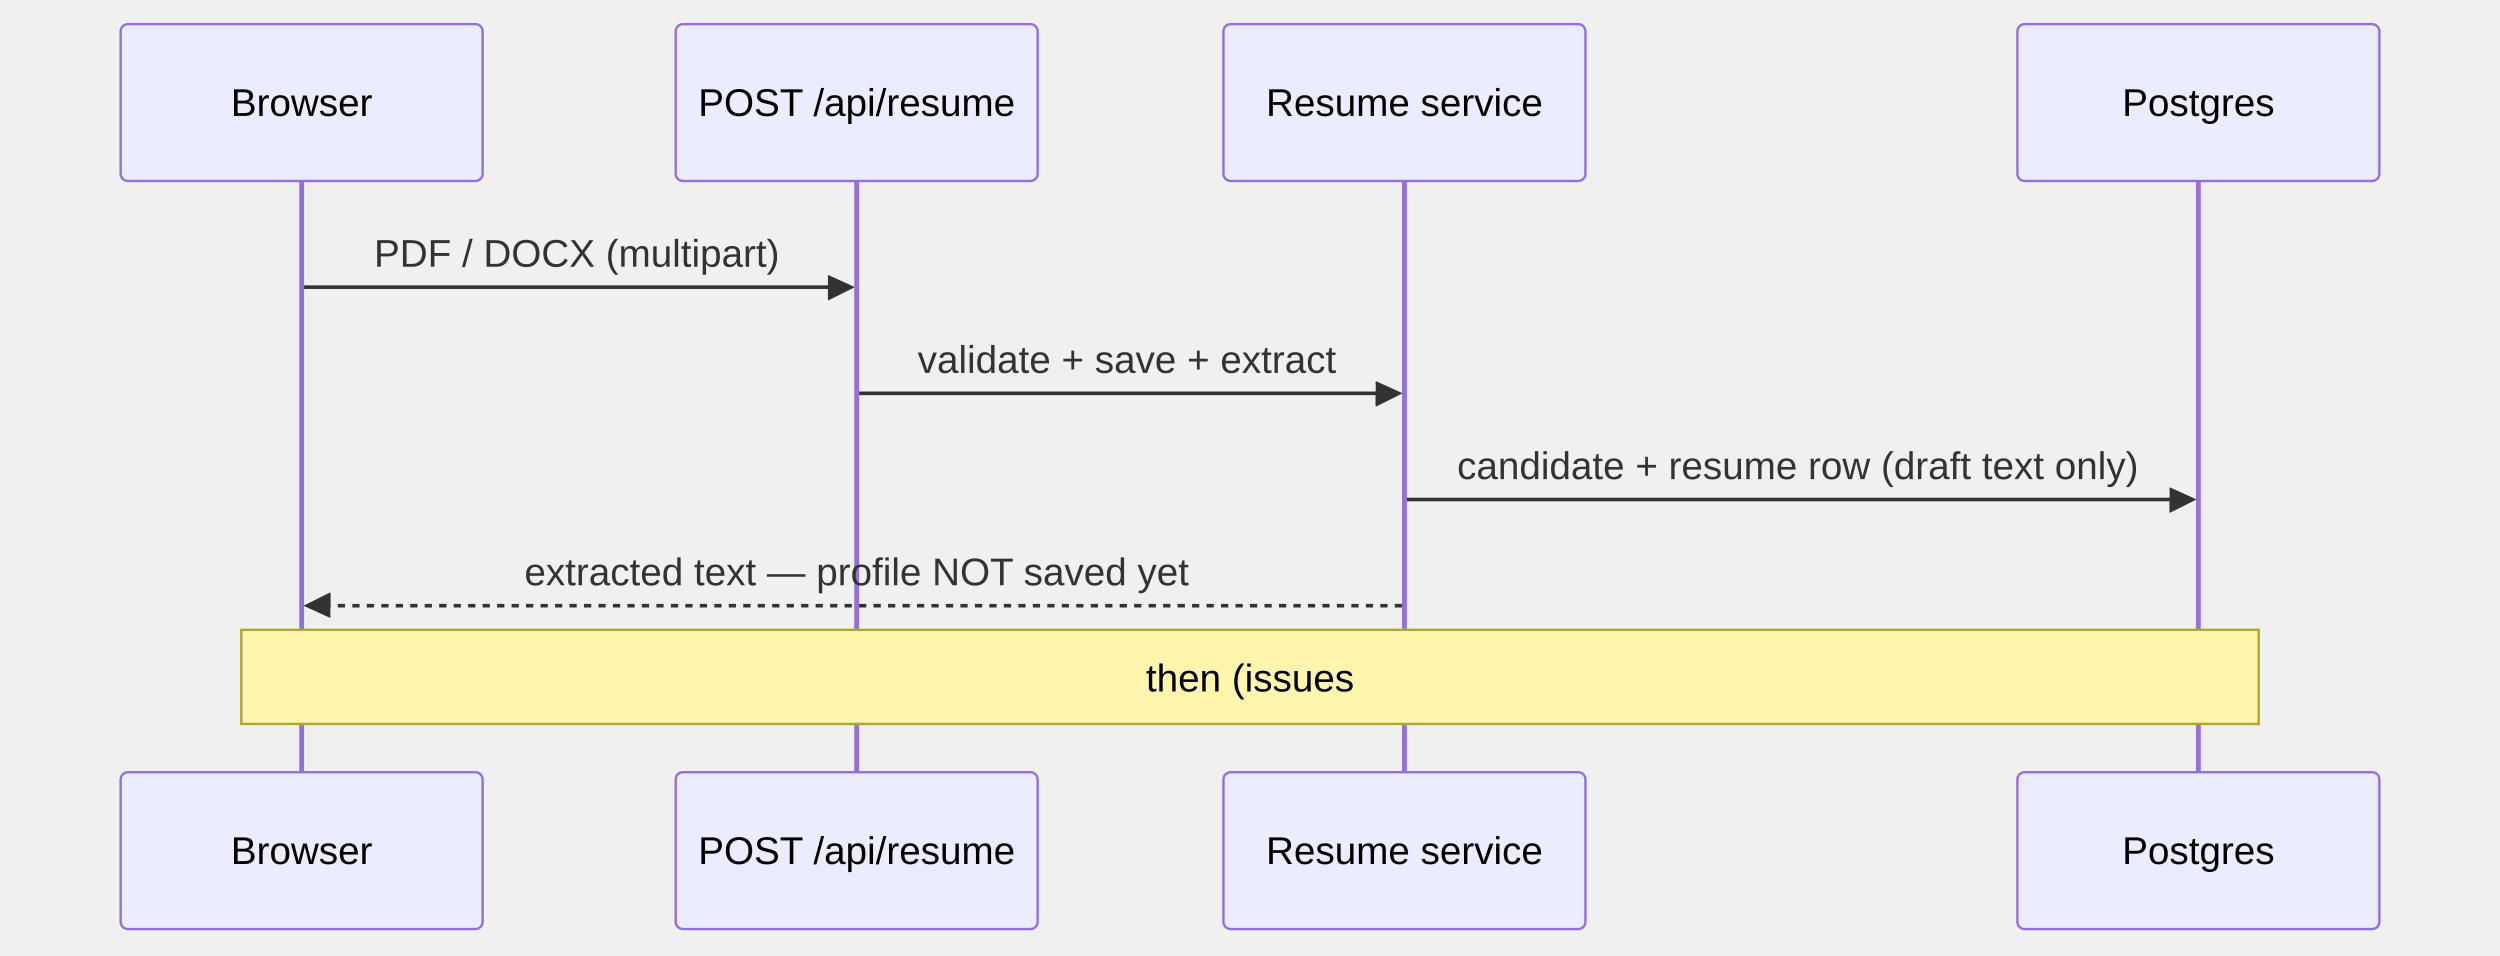
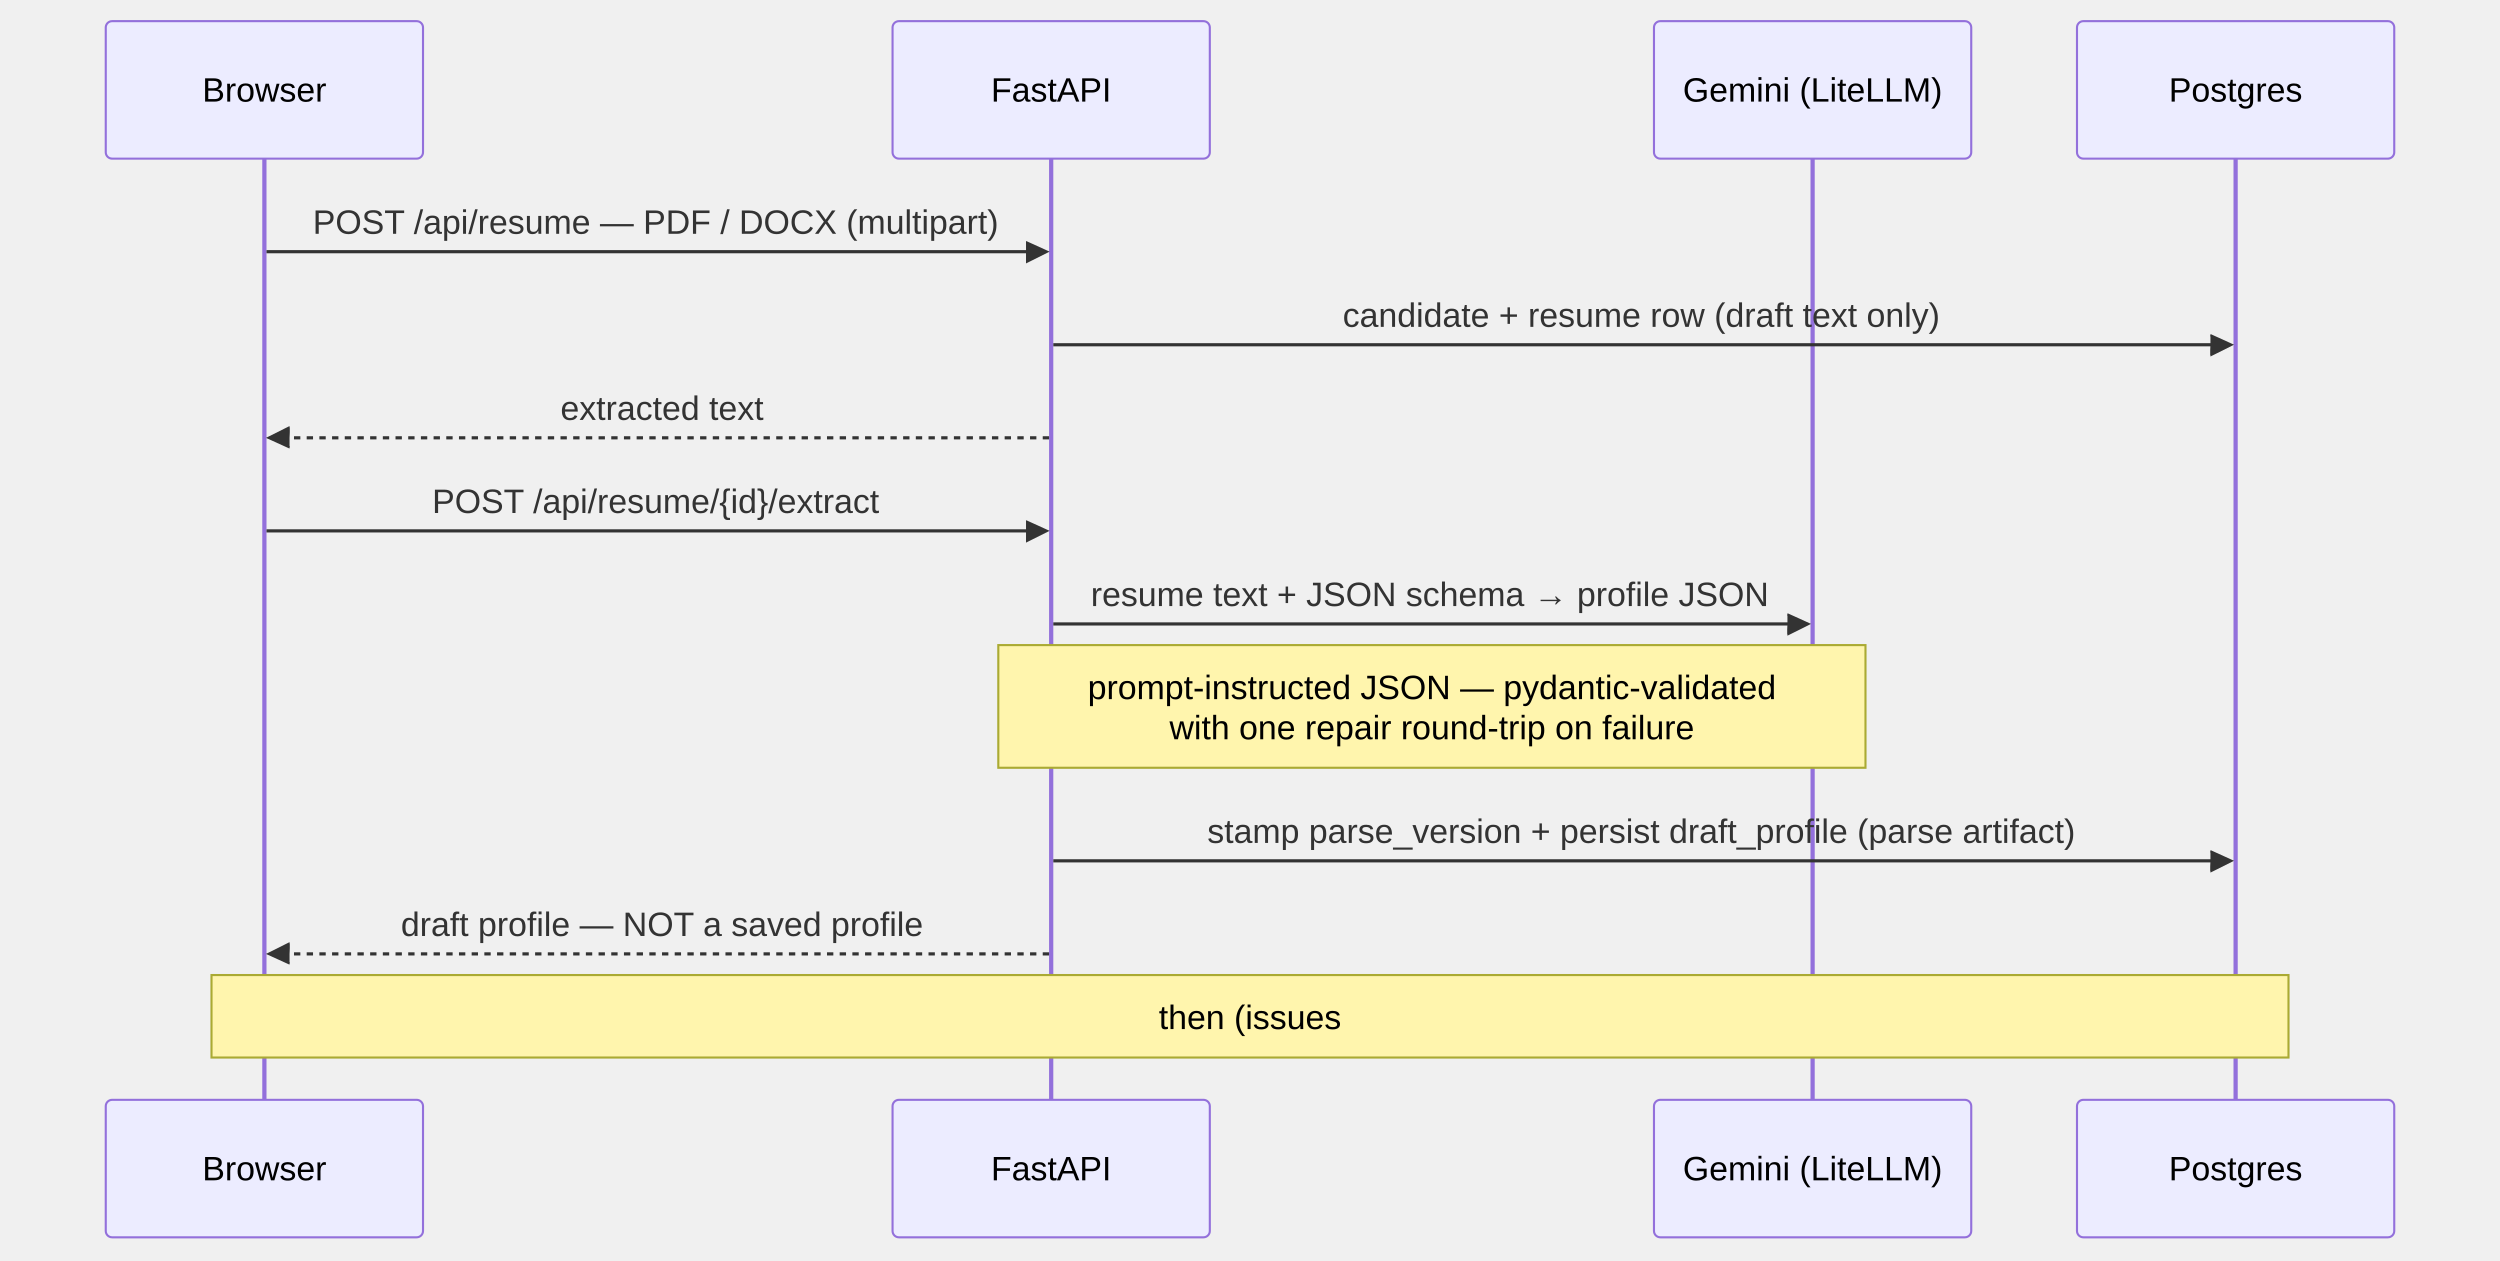
- <svg xmlns="http://www.w3.org/2000/svg" id="my-svg" width="100%" style="max-width: 1036px; background-color: white;" viewBox="-50 -10 1036 396" role="graphics-document document" aria-roledescription="sequence">
+ <svg xmlns="http://www.w3.org/2000/svg" id="my-svg" width="100%" style="max-width: 1182px; background-color: white;" viewBox="-50 -10 1182 596" role="graphics-document document" aria-roledescription="sequence">
  <g>
-     <rect x="786" y="310" fill="#eaeaea" stroke="#666" width="150" height="65" name="D" rx="3" ry="3" class="actor actor-bottom" />
-     <text x="861" y="342.5" dominant-baseline="central" alignment-baseline="central" class="actor actor-box" style="text-anchor: middle; font-size: 16px; font-weight: 400;">
-       <tspan x="861" dy="0">Postgres</tspan>
+     <rect x="932" y="510" fill="#eaeaea" stroke="#666" width="150" height="65" name="D" rx="3" ry="3" class="actor actor-bottom" />
+     <text x="1007" y="542.5" dominant-baseline="central" alignment-baseline="central" class="actor actor-box" style="text-anchor: middle; font-size: 16px; font-weight: 400;">
+       <tspan x="1007" dy="0">Postgres</tspan>
    </text>
  </g>
  <g>
-     <rect x="457" y="310" fill="#eaeaea" stroke="#666" width="150" height="65" name="S" rx="3" ry="3" class="actor actor-bottom" />
-     <text x="532" y="342.5" dominant-baseline="central" alignment-baseline="central" class="actor actor-box" style="text-anchor: middle; font-size: 16px; font-weight: 400;">
-       <tspan x="532" dy="0">Resume service</tspan>
+     <rect x="732" y="510" fill="#eaeaea" stroke="#666" width="150" height="65" name="G" rx="3" ry="3" class="actor actor-bottom" />
+     <text x="807" y="542.5" dominant-baseline="central" alignment-baseline="central" class="actor actor-box" style="text-anchor: middle; font-size: 16px; font-weight: 400;">
+       <tspan x="807" dy="0">Gemini (LiteLLM)</tspan>
    </text>
  </g>
  <g>
-     <rect x="230" y="310" fill="#eaeaea" stroke="#666" width="150" height="65" name="A" rx="3" ry="3" class="actor actor-bottom" />
-     <text x="305" y="342.5" dominant-baseline="central" alignment-baseline="central" class="actor actor-box" style="text-anchor: middle; font-size: 16px; font-weight: 400;">
-       <tspan x="305" dy="0">POST /api/resume</tspan>
+     <rect x="372" y="510" fill="#eaeaea" stroke="#666" width="150" height="65" name="A" rx="3" ry="3" class="actor actor-bottom" />
+     <text x="447" y="542.5" dominant-baseline="central" alignment-baseline="central" class="actor actor-box" style="text-anchor: middle; font-size: 16px; font-weight: 400;">
+       <tspan x="447" dy="0">FastAPI</tspan>
    </text>
  </g>
  <g>
-     <rect x="0" y="310" fill="#eaeaea" stroke="#666" width="150" height="65" name="B" rx="3" ry="3" class="actor actor-bottom" />
-     <text x="75" y="342.5" dominant-baseline="central" alignment-baseline="central" class="actor actor-box" style="text-anchor: middle; font-size: 16px; font-weight: 400;">
+     <rect x="0" y="510" fill="#eaeaea" stroke="#666" width="150" height="65" name="B" rx="3" ry="3" class="actor actor-bottom" />
+     <text x="75" y="542.5" dominant-baseline="central" alignment-baseline="central" class="actor actor-box" style="text-anchor: middle; font-size: 16px; font-weight: 400;">
      <tspan x="75" dy="0">Browser</tspan>
    </text>
  </g>
  <g>
-     <line id="actor3" x1="861" y1="65" x2="861" y2="310" class="actor-line 200" stroke-width="0.5px" stroke="#999" name="D" data-et="life-line" data-id="D" />
+     <line id="actor3" x1="1007" y1="65" x2="1007" y2="510" class="actor-line 200" stroke-width="0.5px" stroke="#999" name="D" data-et="life-line" data-id="D" />
    <g id="root-3" data-et="participant" data-type="participant" data-id="D">
-       <rect x="786" y="0" fill="#eaeaea" stroke="#666" width="150" height="65" name="D" rx="3" ry="3" class="actor actor-top" />
-       <text x="861" y="32.5" dominant-baseline="central" alignment-baseline="central" class="actor actor-box" style="text-anchor: middle; font-size: 16px; font-weight: 400;">
-         <tspan x="861" dy="0">Postgres</tspan>
+       <rect x="932" y="0" fill="#eaeaea" stroke="#666" width="150" height="65" name="D" rx="3" ry="3" class="actor actor-top" />
+       <text x="1007" y="32.5" dominant-baseline="central" alignment-baseline="central" class="actor actor-box" style="text-anchor: middle; font-size: 16px; font-weight: 400;">
+         <tspan x="1007" dy="0">Postgres</tspan>
      </text>
    </g>
  </g>
  <g>
-     <line id="actor2" x1="532" y1="65" x2="532" y2="310" class="actor-line 200" stroke-width="0.5px" stroke="#999" name="S" data-et="life-line" data-id="S" />
-     <g id="root-2" data-et="participant" data-type="participant" data-id="S">
-       <rect x="457" y="0" fill="#eaeaea" stroke="#666" width="150" height="65" name="S" rx="3" ry="3" class="actor actor-top" />
-       <text x="532" y="32.5" dominant-baseline="central" alignment-baseline="central" class="actor actor-box" style="text-anchor: middle; font-size: 16px; font-weight: 400;">
-         <tspan x="532" dy="0">Resume service</tspan>
+     <line id="actor2" x1="807" y1="65" x2="807" y2="510" class="actor-line 200" stroke-width="0.5px" stroke="#999" name="G" data-et="life-line" data-id="G" />
+     <g id="root-2" data-et="participant" data-type="participant" data-id="G">
+       <rect x="732" y="0" fill="#eaeaea" stroke="#666" width="150" height="65" name="G" rx="3" ry="3" class="actor actor-top" />
+       <text x="807" y="32.5" dominant-baseline="central" alignment-baseline="central" class="actor actor-box" style="text-anchor: middle; font-size: 16px; font-weight: 400;">
+         <tspan x="807" dy="0">Gemini (LiteLLM)</tspan>
      </text>
    </g>
  </g>
  <g>
-     <line id="actor1" x1="305" y1="65" x2="305" y2="310" class="actor-line 200" stroke-width="0.5px" stroke="#999" name="A" data-et="life-line" data-id="A" />
+     <line id="actor1" x1="447" y1="65" x2="447" y2="510" class="actor-line 200" stroke-width="0.5px" stroke="#999" name="A" data-et="life-line" data-id="A" />
    <g id="root-1" data-et="participant" data-type="participant" data-id="A">
-       <rect x="230" y="0" fill="#eaeaea" stroke="#666" width="150" height="65" name="A" rx="3" ry="3" class="actor actor-top" />
-       <text x="305" y="32.5" dominant-baseline="central" alignment-baseline="central" class="actor actor-box" style="text-anchor: middle; font-size: 16px; font-weight: 400;">
-         <tspan x="305" dy="0">POST /api/resume</tspan>
+       <rect x="372" y="0" fill="#eaeaea" stroke="#666" width="150" height="65" name="A" rx="3" ry="3" class="actor actor-top" />
+       <text x="447" y="32.5" dominant-baseline="central" alignment-baseline="central" class="actor actor-box" style="text-anchor: middle; font-size: 16px; font-weight: 400;">
+         <tspan x="447" dy="0">FastAPI</tspan>
      </text>
    </g>
  </g>
  <g>
-     <line id="actor0" x1="75" y1="65" x2="75" y2="310" class="actor-line 200" stroke-width="0.5px" stroke="#999" name="B" data-et="life-line" data-id="B" />
+     <line id="actor0" x1="75" y1="65" x2="75" y2="510" class="actor-line 200" stroke-width="0.5px" stroke="#999" name="B" data-et="life-line" data-id="B" />
    <g id="root-0" data-et="participant" data-type="participant" data-id="B">
      <rect x="0" y="0" fill="#eaeaea" stroke="#666" width="150" height="65" name="B" rx="3" ry="3" class="actor actor-top" />
      <text x="75" y="32.5" dominant-baseline="central" alignment-baseline="central" class="actor actor-box" style="text-anchor: middle; font-size: 16px; font-weight: 400;">
        <tspan x="75" dy="0">Browser</tspan>
      </text>
    </g>
  </g>
  <style>#my-svg{font-family:"trebuchet ms",verdana,arial,sans-serif;font-size:16px;fill:#333;}@keyframes edge-animation-frame{from{stroke-dashoffset:0;}}@keyframes dash{to{stroke-dashoffset:0;}}#my-svg .edge-animation-slow{stroke-dasharray:9,5!important;stroke-dashoffset:900;animation:dash 50s linear infinite;stroke-linecap:round;}#my-svg .edge-animation-fast{stroke-dasharray:9,5!important;stroke-dashoffset:900;animation:dash 20s linear infinite;stroke-linecap:round;}#my-svg .error-icon{fill:#552222;}#my-svg .error-text{fill:#552222;stroke:#552222;}#my-svg .edge-thickness-normal{stroke-width:1px;}#my-svg .edge-thickness-thick{stroke-width:3.5px;}#my-svg .edge-pattern-solid{stroke-dasharray:0;}#my-svg .edge-thickness-invisible{stroke-width:0;fill:none;}#my-svg .edge-pattern-dashed{stroke-dasharray:3;}#my-svg .edge-pattern-dotted{stroke-dasharray:2;}#my-svg .marker{fill:#333333;stroke:#333333;}#my-svg .marker.cross{stroke:#333333;}#my-svg svg{font-family:"trebuchet ms",verdana,arial,sans-serif;font-size:16px;}#my-svg p{margin:0;}#my-svg .actor{stroke:#9370DB;fill:#ECECFF;stroke-width:1;}#my-svg rect.actor.outer-path[data-look="neo"]{filter:drop-shadow(1px 2px 2px rgba(185, 185, 185, 1));}#my-svg rect.note[data-look="neo"]{stroke:#aaaa33;fill:#fff5ad;filter:drop-shadow(1px 2px 2px rgba(185, 185, 185, 1));}#my-svg text.actor&gt;tspan{fill:black;stroke:none;}#my-svg .actor-line{stroke:#9370DB;}#my-svg .innerArc{stroke-width:1.5;stroke-dasharray:none;}#my-svg .messageLine0{stroke-width:1.5;stroke-dasharray:none;stroke:#333;}#my-svg .messageLine1{stroke-width:1.5;stroke-dasharray:2,2;stroke:#333;}#my-svg [id$="-arrowhead"] path{fill:#333;stroke:#333;}#my-svg .sequenceNumber{fill:white;}#my-svg [id$="-sequencenumber"]{fill:#333;}#my-svg [id$="-crosshead"] path{fill:#333;stroke:#333;}#my-svg .messageText{fill:#333;stroke:none;}#my-svg .labelBox{stroke:#9370DB;fill:#ECECFF;filter:none;}#my-svg .labelText,#my-svg .labelText&gt;tspan{fill:black;stroke:none;}#my-svg .loopText,#my-svg .loopText&gt;tspan{fill:black;stroke:none;}#my-svg .sectionTitle,#my-svg .sectionTitle&gt;tspan{fill:black;stroke:none;}#my-svg .loopLine{stroke-width:2px;stroke-dasharray:2,2;stroke:#9370DB;fill:#9370DB;}#my-svg .note{stroke:#aaaa33;fill:#fff5ad;}#my-svg .noteText,#my-svg .noteText&gt;tspan{fill:black;stroke:none;font-weight:normal;}#my-svg .activation0{fill:#f4f4f4;stroke:#666;}#my-svg .activation1{fill:#f4f4f4;stroke:#666;}#my-svg .activation2{fill:#f4f4f4;stroke:#666;}#my-svg .actorPopupMenu{position:absolute;}#my-svg .actorPopupMenuPanel{position:absolute;fill:#ECECFF;box-shadow:0px 8px 16px 0px rgba(0,0,0,0.2);filter:drop-shadow(3px 5px 2px rgb(0 0 0 / 0.4));}#my-svg .actor-man circle,#my-svg line{fill:#ECECFF;stroke-width:2px;}#my-svg g rect.rect{filter:drop-shadow(1px 2px 2px rgba(185, 185, 185, 1));stroke:#9370DB;}#my-svg .node .neo-node{stroke:#9370DB;}#my-svg [data-look="neo"].node rect,#my-svg [data-look="neo"].cluster rect,#my-svg [data-look="neo"].node polygon{stroke:#9370DB;filter:drop-shadow(1px 2px 2px rgba(185, 185, 185, 1));}#my-svg [data-look="neo"].swimlane.cluster rect{filter:none;}#my-svg [data-look="neo"].node path{stroke:#9370DB;stroke-width:1px;}#my-svg [data-look="neo"].node .outer-path{filter:drop-shadow(1px 2px 2px rgba(185, 185, 185, 1));}#my-svg [data-look="neo"].node .neo-line path{stroke:#9370DB;filter:none;}#my-svg [data-look="neo"].node circle{stroke:#9370DB;filter:drop-shadow(1px 2px 2px rgba(185, 185, 185, 1));}#my-svg [data-look="neo"].node circle .state-start{fill:#000000;}#my-svg [data-look="neo"].icon-shape .icon{fill:#9370DB;filter:drop-shadow(1px 2px 2px rgba(185, 185, 185, 1));}#my-svg [data-look="neo"].icon-shape .icon-neo path{stroke:#9370DB;filter:drop-shadow(1px 2px 2px rgba(185, 185, 185, 1));}#my-svg :root{--mermaid-font-family:"trebuchet ms",verdana,arial,sans-serif;}</style>
  <g />
  <defs>
    <symbol id="my-svg-computer" width="24" height="24">
      <path transform="scale(.5)" d="M2 2v13h20v-13h-20zm18 11h-16v-9h16v9zm-10.228 6l.466-1h3.524l.467 1h-4.457zm14.228 3h-24l2-6h2.104l-1.33 4h18.45l-1.297-4h2.073l2 6zm-5-10h-14v-7h14v7z" />
    </symbol>
  </defs>
  <defs>
    <symbol id="my-svg-database" fill-rule="evenodd" clip-rule="evenodd">
      <path transform="scale(.5)" d="M12.258.001l.256.004.255.005.253.008.251.01.249.012.247.015.246.016.242.019.241.02.239.023.236.024.233.027.231.028.229.031.225.032.223.034.22.036.217.038.214.04.211.041.208.043.205.045.201.046.198.048.194.05.191.051.187.053.183.054.18.056.175.057.172.059.168.06.163.061.16.063.155.064.15.066.074.033.073.033.071.034.07.034.069.035.068.035.067.035.066.035.064.036.064.036.062.036.06.036.06.037.058.037.058.037.055.038.055.038.053.038.052.038.051.039.05.039.048.039.047.039.045.04.044.04.043.04.041.04.04.041.039.041.037.041.036.041.034.041.033.042.032.042.03.042.029.042.027.042.026.043.024.043.023.043.021.043.02.043.018.044.017.043.015.044.013.044.012.044.011.045.009.044.007.045.006.045.004.045.002.045.001.045v17l-.001.045-.002.045-.004.045-.006.045-.007.045-.009.044-.011.045-.012.044-.013.044-.015.044-.017.043-.018.044-.02.043-.021.043-.023.043-.024.043-.026.043-.027.042-.029.042-.03.042-.032.042-.033.042-.034.041-.036.041-.037.041-.039.041-.04.041-.041.04-.043.04-.044.04-.045.04-.047.039-.048.039-.05.039-.051.039-.052.038-.053.038-.055.038-.055.038-.058.037-.058.037-.06.037-.06.036-.062.036-.064.036-.064.036-.066.035-.067.035-.068.035-.069.035-.07.034-.071.034-.073.033-.074.033-.15.066-.155.064-.16.063-.163.061-.168.06-.172.059-.175.057-.18.056-.183.054-.187.053-.191.051-.194.05-.198.048-.201.046-.205.045-.208.043-.211.041-.214.04-.217.038-.22.036-.223.034-.225.032-.229.031-.231.028-.233.027-.236.024-.239.023-.241.02-.242.019-.246.016-.247.015-.249.012-.251.01-.253.008-.255.005-.256.004-.258.001-.258-.001-.256-.004-.255-.005-.253-.008-.251-.01-.249-.012-.247-.015-.245-.016-.243-.019-.241-.02-.238-.023-.236-.024-.234-.027-.231-.028-.228-.031-.226-.032-.223-.034-.22-.036-.217-.038-.214-.04-.211-.041-.208-.043-.204-.045-.201-.046-.198-.048-.195-.05-.19-.051-.187-.053-.184-.054-.179-.056-.176-.057-.172-.059-.167-.06-.164-.061-.159-.063-.155-.064-.151-.066-.074-.033-.072-.033-.072-.034-.07-.034-.069-.035-.068-.035-.067-.035-.066-.035-.064-.036-.063-.036-.062-.036-.061-.036-.06-.037-.058-.037-.057-.037-.056-.038-.055-.038-.053-.038-.052-.038-.051-.039-.049-.039-.049-.039-.046-.039-.046-.04-.044-.04-.043-.04-.041-.04-.04-.041-.039-.041-.037-.041-.036-.041-.034-.041-.033-.042-.032-.042-.03-.042-.029-.042-.027-.042-.026-.043-.024-.043-.023-.043-.021-.043-.02-.043-.018-.044-.017-.043-.015-.044-.013-.044-.012-.044-.011-.045-.009-.044-.007-.045-.006-.045-.004-.045-.002-.045-.001-.045v-17l.001-.045.002-.045.004-.045.006-.045.007-.045.009-.044.011-.045.012-.044.013-.044.015-.044.017-.043.018-.044.02-.043.021-.043.023-.043.024-.043.026-.043.027-.042.029-.042.03-.042.032-.042.033-.042.034-.041.036-.041.037-.041.039-.041.04-.041.041-.04.043-.04.044-.04.046-.04.046-.039.049-.039.049-.039.051-.039.052-.038.053-.038.055-.038.056-.038.057-.037.058-.037.06-.037.061-.036.062-.036.063-.036.064-.036.066-.035.067-.035.068-.035.069-.035.07-.034.072-.034.072-.033.074-.033.151-.066.155-.064.159-.063.164-.061.167-.06.172-.059.176-.057.179-.056.184-.054.187-.053.19-.051.195-.05.198-.048.201-.046.204-.045.208-.043.211-.041.214-.04.217-.038.22-.036.223-.034.226-.032.228-.031.231-.028.234-.027.236-.024.238-.023.241-.02.243-.019.245-.016.247-.015.249-.012.251-.01.253-.008.255-.005.256-.004.258-.001.258.001zm-9.258 20.499v.01l.001.021.003.021.004.022.005.021.006.022.007.022.009.023.01.022.011.023.012.023.013.023.015.023.016.024.017.023.018.024.019.024.021.024.022.025.023.024.024.025.052.049.056.05.061.051.066.051.07.051.075.051.079.052.084.052.088.052.092.052.097.052.102.051.105.052.11.052.114.051.119.051.123.051.127.05.131.05.135.05.139.048.144.049.147.047.152.047.155.047.16.045.163.045.167.043.171.043.176.041.178.041.183.039.187.039.19.037.194.035.197.035.202.033.204.031.209.03.212.029.216.027.219.025.222.024.226.021.23.02.233.018.236.016.24.015.243.012.246.01.249.008.253.005.256.004.259.001.26-.001.257-.004.254-.005.25-.008.247-.011.244-.012.241-.014.237-.016.233-.018.231-.021.226-.021.224-.024.22-.026.216-.027.212-.028.21-.031.205-.031.202-.034.198-.034.194-.036.191-.037.187-.039.183-.04.179-.04.175-.042.172-.043.168-.044.163-.045.16-.046.155-.046.152-.047.148-.048.143-.049.139-.049.136-.05.131-.05.126-.05.123-.051.118-.052.114-.051.11-.052.106-.052.101-.052.096-.052.092-.052.088-.053.083-.051.079-.052.074-.052.07-.051.065-.051.06-.051.056-.05.051-.05.023-.024.023-.025.021-.024.02-.024.019-.024.018-.024.017-.024.015-.023.014-.024.013-.023.012-.023.01-.023.01-.022.008-.022.006-.022.006-.022.004-.022.004-.021.001-.021.001-.021v-4.127l-.077.055-.08.053-.083.054-.085.053-.087.052-.09.052-.093.051-.095.05-.097.05-.1.049-.102.049-.105.048-.106.047-.109.047-.111.046-.114.045-.115.045-.118.044-.12.043-.122.042-.124.042-.126.041-.128.04-.13.04-.132.038-.134.038-.135.037-.138.037-.139.035-.142.035-.143.034-.144.033-.147.032-.148.031-.15.03-.151.03-.153.029-.154.027-.156.027-.158.026-.159.025-.161.024-.162.023-.163.022-.165.021-.166.02-.167.019-.169.018-.169.017-.171.016-.173.015-.173.014-.175.013-.175.012-.177.011-.178.01-.179.008-.179.008-.181.006-.182.005-.182.004-.184.003-.184.002h-.37l-.184-.002-.184-.003-.182-.004-.182-.005-.181-.006-.179-.008-.179-.008-.178-.01-.176-.011-.176-.012-.175-.013-.173-.014-.172-.015-.171-.016-.17-.017-.169-.018-.167-.019-.166-.02-.165-.021-.163-.022-.162-.023-.161-.024-.159-.025-.157-.026-.156-.027-.155-.027-.153-.029-.151-.03-.15-.03-.148-.031-.146-.032-.145-.033-.143-.034-.141-.035-.14-.035-.137-.037-.136-.037-.134-.038-.132-.038-.13-.04-.128-.04-.126-.041-.124-.042-.122-.042-.12-.044-.117-.043-.116-.045-.113-.045-.112-.046-.109-.047-.106-.047-.105-.048-.102-.049-.1-.049-.097-.05-.095-.05-.093-.052-.09-.051-.087-.052-.085-.053-.083-.054-.08-.054-.077-.054v4.127zm0-5.654v.011l.001.021.003.021.004.021.005.022.006.022.007.022.009.022.01.022.011.023.012.023.013.023.015.024.016.023.017.024.018.024.019.024.021.024.022.024.023.025.024.024.052.05.056.05.061.05.066.051.07.051.075.052.079.051.084.052.088.052.092.052.097.052.102.052.105.052.11.051.114.051.119.052.123.05.127.051.131.05.135.049.139.049.144.048.147.048.152.047.155.046.16.045.163.045.167.044.171.042.176.042.178.04.183.04.187.038.19.037.194.036.197.034.202.033.204.032.209.03.212.028.216.027.219.025.222.024.226.022.23.02.233.018.236.016.24.014.243.012.246.01.249.008.253.006.256.003.259.001.26-.001.257-.003.254-.006.25-.008.247-.01.244-.012.241-.015.237-.016.233-.018.231-.02.226-.022.224-.024.22-.025.216-.027.212-.029.21-.03.205-.032.202-.033.198-.035.194-.036.191-.037.187-.039.183-.039.179-.041.175-.042.172-.043.168-.044.163-.045.16-.045.155-.047.152-.047.148-.048.143-.048.139-.05.136-.049.131-.05.126-.051.123-.051.118-.051.114-.052.11-.052.106-.052.101-.052.096-.052.092-.052.088-.052.083-.052.079-.052.074-.051.07-.052.065-.051.06-.05.056-.051.051-.049.023-.025.023-.024.021-.025.02-.024.019-.024.018-.024.017-.024.015-.023.014-.023.013-.024.012-.022.01-.023.01-.023.008-.022.006-.022.006-.022.004-.021.004-.022.001-.021.001-.021v-4.139l-.077.054-.08.054-.083.054-.085.052-.087.053-.09.051-.093.051-.095.051-.097.05-.1.049-.102.049-.105.048-.106.047-.109.047-.111.046-.114.045-.115.044-.118.044-.12.044-.122.042-.124.042-.126.041-.128.04-.13.039-.132.039-.134.038-.135.037-.138.036-.139.036-.142.035-.143.033-.144.033-.147.033-.148.031-.15.03-.151.03-.153.028-.154.028-.156.027-.158.026-.159.025-.161.024-.162.023-.163.022-.165.021-.166.02-.167.019-.169.018-.169.017-.171.016-.173.015-.173.014-.175.013-.175.012-.177.011-.178.009-.179.009-.179.007-.181.007-.182.005-.182.004-.184.003-.184.002h-.37l-.184-.002-.184-.003-.182-.004-.182-.005-.181-.007-.179-.007-.179-.009-.178-.009-.176-.011-.176-.012-.175-.013-.173-.014-.172-.015-.171-.016-.17-.017-.169-.018-.167-.019-.166-.02-.165-.021-.163-.022-.162-.023-.161-.024-.159-.025-.157-.026-.156-.027-.155-.028-.153-.028-.151-.03-.15-.03-.148-.031-.146-.033-.145-.033-.143-.033-.141-.035-.14-.036-.137-.036-.136-.037-.134-.038-.132-.039-.13-.039-.128-.04-.126-.041-.124-.042-.122-.043-.12-.043-.117-.044-.116-.044-.113-.046-.112-.046-.109-.046-.106-.047-.105-.048-.102-.049-.1-.049-.097-.05-.095-.051-.093-.051-.09-.051-.087-.053-.085-.052-.083-.054-.08-.054-.077-.054v4.139zm0-5.666v.011l.001.02.003.022.004.021.005.022.006.021.007.022.009.023.01.022.011.023.012.023.013.023.015.023.016.024.017.024.018.023.019.024.021.025.022.024.023.024.024.025.052.05.056.05.061.05.066.051.07.051.075.052.079.051.084.052.088.052.092.052.097.052.102.052.105.051.11.052.114.051.119.051.123.051.127.05.131.05.135.05.139.049.144.048.147.048.152.047.155.046.16.045.163.045.167.043.171.043.176.042.178.04.183.04.187.038.19.037.194.036.197.034.202.033.204.032.209.03.212.028.216.027.219.025.222.024.226.021.23.02.233.018.236.017.24.014.243.012.246.01.249.008.253.006.256.003.259.001.26-.001.257-.003.254-.006.25-.008.247-.01.244-.013.241-.014.237-.016.233-.018.231-.02.226-.022.224-.024.22-.025.216-.027.212-.029.21-.03.205-.032.202-.033.198-.035.194-.036.191-.037.187-.039.183-.039.179-.041.175-.042.172-.043.168-.044.163-.045.16-.045.155-.047.152-.047.148-.048.143-.049.139-.049.136-.049.131-.051.126-.05.123-.051.118-.052.114-.051.11-.052.106-.052.101-.052.096-.052.092-.052.088-.052.083-.052.079-.052.074-.052.07-.051.065-.051.06-.051.056-.05.051-.049.023-.025.023-.025.021-.024.02-.024.019-.024.018-.024.017-.024.015-.023.014-.024.013-.023.012-.023.01-.022.01-.023.008-.022.006-.022.006-.022.004-.022.004-.021.001-.021.001-.021v-4.153l-.077.054-.08.054-.083.053-.085.053-.087.053-.09.051-.093.051-.095.051-.097.05-.1.049-.102.048-.105.048-.106.048-.109.046-.111.046-.114.046-.115.044-.118.044-.12.043-.122.043-.124.042-.126.041-.128.04-.13.039-.132.039-.134.038-.135.037-.138.036-.139.036-.142.034-.143.034-.144.033-.147.032-.148.032-.15.03-.151.03-.153.028-.154.028-.156.027-.158.026-.159.024-.161.024-.162.023-.163.023-.165.021-.166.02-.167.019-.169.018-.169.017-.171.016-.173.015-.173.014-.175.013-.175.012-.177.01-.178.01-.179.009-.179.007-.181.006-.182.006-.182.004-.184.003-.184.001-.185.001-.185-.001-.184-.001-.184-.003-.182-.004-.182-.006-.181-.006-.179-.007-.179-.009-.178-.01-.176-.01-.176-.012-.175-.013-.173-.014-.172-.015-.171-.016-.17-.017-.169-.018-.167-.019-.166-.02-.165-.021-.163-.023-.162-.023-.161-.024-.159-.024-.157-.026-.156-.027-.155-.028-.153-.028-.151-.03-.15-.03-.148-.032-.146-.032-.145-.033-.143-.034-.141-.034-.14-.036-.137-.036-.136-.037-.134-.038-.132-.039-.13-.039-.128-.041-.126-.041-.124-.041-.122-.043-.12-.043-.117-.044-.116-.044-.113-.046-.112-.046-.109-.046-.106-.048-.105-.048-.102-.048-.1-.05-.097-.049-.095-.051-.093-.051-.09-.052-.087-.052-.085-.053-.083-.053-.08-.054-.077-.054v4.153zm8.74-8.179l-.257.004-.254.005-.25.008-.247.011-.244.012-.241.014-.237.016-.233.018-.231.021-.226.022-.224.023-.22.026-.216.027-.212.028-.21.031-.205.032-.202.033-.198.034-.194.036-.191.038-.187.038-.183.04-.179.041-.175.042-.172.043-.168.043-.163.045-.16.046-.155.046-.152.048-.148.048-.143.048-.139.049-.136.05-.131.05-.126.051-.123.051-.118.051-.114.052-.11.052-.106.052-.101.052-.096.052-.092.052-.088.052-.083.052-.079.052-.074.051-.07.052-.065.051-.06.05-.056.05-.051.05-.023.025-.023.024-.021.024-.02.025-.019.024-.018.024-.017.023-.015.024-.014.023-.013.023-.012.023-.01.023-.01.022-.008.022-.006.023-.006.021-.004.022-.004.021-.001.021-.001.021.001.021.001.021.004.021.004.022.006.021.006.023.008.022.01.022.01.023.012.023.013.023.014.023.015.024.017.023.018.024.019.024.02.025.021.024.023.024.023.025.051.05.056.05.06.05.065.051.07.052.074.051.079.052.083.052.088.052.092.052.096.052.101.052.106.052.11.052.114.052.118.051.123.051.126.051.131.05.136.05.139.049.143.048.148.048.152.048.155.046.16.046.163.045.168.043.172.043.175.042.179.041.183.04.187.038.191.038.194.036.198.034.202.033.205.032.21.031.212.028.216.027.22.026.224.023.226.022.231.021.233.018.237.016.241.014.244.012.247.011.25.008.254.005.257.004.26.001.26-.001.257-.004.254-.005.25-.008.247-.011.244-.012.241-.014.237-.016.233-.018.231-.021.226-.022.224-.023.22-.026.216-.027.212-.028.21-.031.205-.032.202-.033.198-.034.194-.036.191-.038.187-.038.183-.04.179-.041.175-.042.172-.043.168-.043.163-.045.16-.046.155-.046.152-.048.148-.048.143-.048.139-.049.136-.05.131-.05.126-.051.123-.051.118-.051.114-.052.11-.052.106-.052.101-.052.096-.052.092-.052.088-.052.083-.052.079-.052.074-.051.07-.052.065-.051.06-.05.056-.05.051-.05.023-.025.023-.024.021-.024.02-.025.019-.024.018-.024.017-.023.015-.024.014-.023.013-.023.012-.023.01-.023.01-.022.008-.022.006-.023.006-.021.004-.022.004-.021.001-.021.001-.021-.001-.021-.001-.021-.004-.021-.004-.022-.006-.021-.006-.023-.008-.022-.01-.022-.01-.023-.012-.023-.013-.023-.014-.023-.015-.024-.017-.023-.018-.024-.019-.024-.02-.025-.021-.024-.023-.024-.023-.025-.051-.05-.056-.05-.06-.05-.065-.051-.07-.052-.074-.051-.079-.052-.083-.052-.088-.052-.092-.052-.096-.052-.101-.052-.106-.052-.11-.052-.114-.052-.118-.051-.123-.051-.126-.051-.131-.05-.136-.05-.139-.049-.143-.048-.148-.048-.152-.048-.155-.046-.16-.046-.163-.045-.168-.043-.172-.043-.175-.042-.179-.041-.183-.04-.187-.038-.191-.038-.194-.036-.198-.034-.202-.033-.205-.032-.21-.031-.212-.028-.216-.027-.22-.026-.224-.023-.226-.022-.231-.021-.233-.018-.237-.016-.241-.014-.244-.012-.247-.011-.25-.008-.254-.005-.257-.004-.26-.001-.26.001z" />
    </symbol>
  </defs>
  <defs>
    <symbol id="my-svg-clock" width="24" height="24">
      <path transform="scale(.5)" d="M12 2c5.514 0 10 4.486 10 10s-4.486 10-10 10-10-4.486-10-10 4.486-10 10-10zm0-2c-6.627 0-12 5.373-12 12s5.373 12 12 12 12-5.373 12-12-5.373-12-12-12zm5.848 12.459c.202.038.202.333.001.372-1.907.361-6.045 1.111-6.547 1.111-.719 0-1.301-.582-1.301-1.301 0-.512.77-5.447 1.125-7.445.034-.192.312-.181.343.014l.985 6.238 5.394 1.011z" />
    </symbol>
  </defs>
  <defs>
    <marker id="my-svg-arrowhead" refX="7.9" refY="5" markerUnits="userSpaceOnUse" markerWidth="12" markerHeight="12" orient="auto-start-reverse">
      <path d="M -1 0 L 10 5 L 0 10 z" />
    </marker>
  </defs>
  <defs>
    <marker id="my-svg-crosshead" markerWidth="15" markerHeight="8" orient="auto" refX="4" refY="4.5">
      <path fill="none" stroke="#000000" stroke-width="1pt" d="M 1,2 L 6,7 M 6,2 L 1,7" style="stroke-dasharray: 0, 0;" />
    </marker>
  </defs>
  <defs>
    <marker id="my-svg-filled-head" refX="15.5" refY="7" markerWidth="20" markerHeight="28" orient="auto">
      <path d="M 18,7 L9,13 L14,7 L9,1 Z" />
    </marker>
  </defs>
  <defs>
    <marker id="my-svg-sequencenumber" refX="15" refY="15" markerWidth="60" markerHeight="40" orient="auto">
      <circle cx="15" cy="15" r="6" />
    </marker>
  </defs>
  <defs>
    <marker id="my-svg-solidTopArrowHead" refX="7.9" refY="7.25" markerUnits="userSpaceOnUse" markerWidth="12" markerHeight="12" orient="auto-start-reverse">
      <path d="M 0 0 L 10 8 L 0 8 z" />
    </marker>
  </defs>
  <defs>
    <marker id="my-svg-solidBottomArrowHead" refX="7.9" refY="0.75" markerUnits="userSpaceOnUse" markerWidth="12" markerHeight="12" orient="auto-start-reverse">
      <path d="M 0 0 L 10 0 L 0 8 z" />
    </marker>
  </defs>
  <defs>
    <marker id="my-svg-stickTopArrowHead" refX="7.5" refY="7" markerUnits="userSpaceOnUse" markerWidth="12" markerHeight="12" orient="auto-start-reverse">
      <path d="M 0 0 L 7 7" stroke="black" stroke-width="1.5" fill="none" />
    </marker>
  </defs>
  <defs>
    <marker id="my-svg-stickBottomArrowHead" refX="7.5" refY="0" markerUnits="userSpaceOnUse" markerWidth="12" markerHeight="12" orient="auto-start-reverse">
      <path d="M 0 7 L 7 0" stroke="black" stroke-width="1.5" fill="none" />
    </marker>
  </defs>
-   <g data-et="note" data-id="i4">
-     <rect x="50" y="251" fill="#EDF2AE" stroke="#666" width="836" height="39" class="note" />
-     <text x="468" y="256" text-anchor="middle" dominant-baseline="middle" alignment-baseline="middle" class="noteText" dy="1em" style="font-size: 16px; font-weight: 400;">
-       <tspan x="468">then (issues</tspan>
+   <g data-et="note" data-id="i5">
+     <rect x="422" y="295" fill="#EDF2AE" stroke="#666" width="410" height="58" class="note" />
+     <text x="627" y="300" text-anchor="middle" dominant-baseline="middle" alignment-baseline="middle" class="noteText" dy="1em" style="font-size: 16px; font-weight: 400;">
+       <tspan x="627">prompt-instructed JSON — pydantic-validated</tspan>
+     </text>
+     <text x="627" y="319" text-anchor="middle" dominant-baseline="middle" alignment-baseline="middle" class="noteText" dy="1em" style="font-size: 16px; font-weight: 400;">
+       <tspan x="627">with one repair round-trip on failure</tspan>
    </text>
  </g>
-   <text x="189" y="80" text-anchor="middle" dominant-baseline="middle" alignment-baseline="middle" class="messageText" dy="1em" style="font-size: 16px; font-weight: 400;">PDF / DOCX (multipart)</text>
-   <line x1="76" y1="109" x2="301" y2="109" class="messageLine0" data-et="message" data-id="i0" data-from="B" data-to="A" stroke-width="2" stroke="none" marker-end="url(#my-svg-arrowhead)" style="fill: none;" />
-   <text x="417" y="124" text-anchor="middle" dominant-baseline="middle" alignment-baseline="middle" class="messageText" dy="1em" style="font-size: 16px; font-weight: 400;">validate + save + extract</text>
-   <line x1="306" y1="153" x2="528" y2="153" class="messageLine0" data-et="message" data-id="i1" data-from="A" data-to="S" stroke-width="2" stroke="none" marker-end="url(#my-svg-arrowhead)" style="fill: none;" />
-   <text x="695" y="168" text-anchor="middle" dominant-baseline="middle" alignment-baseline="middle" class="messageText" dy="1em" style="font-size: 16px; font-weight: 400;">candidate + resume row (draft text only)</text>
-   <line x1="533" y1="197" x2="857" y2="197" class="messageLine0" data-et="message" data-id="i2" data-from="S" data-to="D" stroke-width="2" stroke="none" marker-end="url(#my-svg-arrowhead)" style="fill: none;" />
-   <text x="305" y="212" text-anchor="middle" dominant-baseline="middle" alignment-baseline="middle" class="messageText" dy="1em" style="font-size: 16px; font-weight: 400;">extracted text — profile NOT saved yet</text>
-   <line x1="531" y1="241" x2="79" y2="241" class="messageLine1" data-et="message" data-id="i3" data-from="S" data-to="B" stroke-width="2" stroke="none" marker-end="url(#my-svg-arrowhead)" style="stroke-dasharray: 3, 3; fill: none;" />
+   <g data-et="note" data-id="i8">
+     <rect x="50" y="451" fill="#EDF2AE" stroke="#666" width="982" height="39" class="note" />
+     <text x="541" y="456" text-anchor="middle" dominant-baseline="middle" alignment-baseline="middle" class="noteText" dy="1em" style="font-size: 16px; font-weight: 400;">
+       <tspan x="541">then (issues</tspan>
+     </text>
+   </g>
+   <text x="260" y="80" text-anchor="middle" dominant-baseline="middle" alignment-baseline="middle" class="messageText" dy="1em" style="font-size: 16px; font-weight: 400;">POST /api/resume — PDF / DOCX (multipart)</text>
+   <line x1="76" y1="109" x2="443" y2="109" class="messageLine0" data-et="message" data-id="i0" data-from="B" data-to="A" stroke-width="2" stroke="none" marker-end="url(#my-svg-arrowhead)" style="fill: none;" />
+   <text x="726" y="124" text-anchor="middle" dominant-baseline="middle" alignment-baseline="middle" class="messageText" dy="1em" style="font-size: 16px; font-weight: 400;">candidate + resume row (draft text only)</text>
+   <line x1="448" y1="153" x2="1003" y2="153" class="messageLine0" data-et="message" data-id="i1" data-from="A" data-to="D" stroke-width="2" stroke="none" marker-end="url(#my-svg-arrowhead)" style="fill: none;" />
+   <text x="263" y="168" text-anchor="middle" dominant-baseline="middle" alignment-baseline="middle" class="messageText" dy="1em" style="font-size: 16px; font-weight: 400;">extracted text</text>
+   <line x1="446" y1="197" x2="79" y2="197" class="messageLine1" data-et="message" data-id="i2" data-from="A" data-to="B" stroke-width="2" stroke="none" marker-end="url(#my-svg-arrowhead)" style="stroke-dasharray: 3, 3; fill: none;" />
+   <text x="260" y="212" text-anchor="middle" dominant-baseline="middle" alignment-baseline="middle" class="messageText" dy="1em" style="font-size: 16px; font-weight: 400;">POST /api/resume/{id}/extract</text>
+   <line x1="76" y1="241" x2="443" y2="241" class="messageLine0" data-et="message" data-id="i3" data-from="B" data-to="A" stroke-width="2" stroke="none" marker-end="url(#my-svg-arrowhead)" style="fill: none;" />
+   <text x="626" y="256" text-anchor="middle" dominant-baseline="middle" alignment-baseline="middle" class="messageText" dy="1em" style="font-size: 16px; font-weight: 400;">resume text + JSON schema → profile JSON</text>
+   <line x1="448" y1="285" x2="803" y2="285" class="messageLine0" data-et="message" data-id="i4" data-from="A" data-to="G" stroke-width="2" stroke="none" marker-end="url(#my-svg-arrowhead)" style="fill: none;" />
+   <text x="726" y="368" text-anchor="middle" dominant-baseline="middle" alignment-baseline="middle" class="messageText" dy="1em" style="font-size: 16px; font-weight: 400;">stamp parse_version + persist draft_profile (parse artifact)</text>
+   <line x1="448" y1="397" x2="1003" y2="397" class="messageLine0" data-et="message" data-id="i6" data-from="A" data-to="D" stroke-width="2" stroke="none" marker-end="url(#my-svg-arrowhead)" style="fill: none;" />
+   <text x="263" y="412" text-anchor="middle" dominant-baseline="middle" alignment-baseline="middle" class="messageText" dy="1em" style="font-size: 16px; font-weight: 400;">draft profile — NOT a saved profile</text>
+   <line x1="446" y1="441" x2="79" y2="441" class="messageLine1" data-et="message" data-id="i7" data-from="A" data-to="B" stroke-width="2" stroke="none" marker-end="url(#my-svg-arrowhead)" style="stroke-dasharray: 3, 3; fill: none;" />
</svg>
